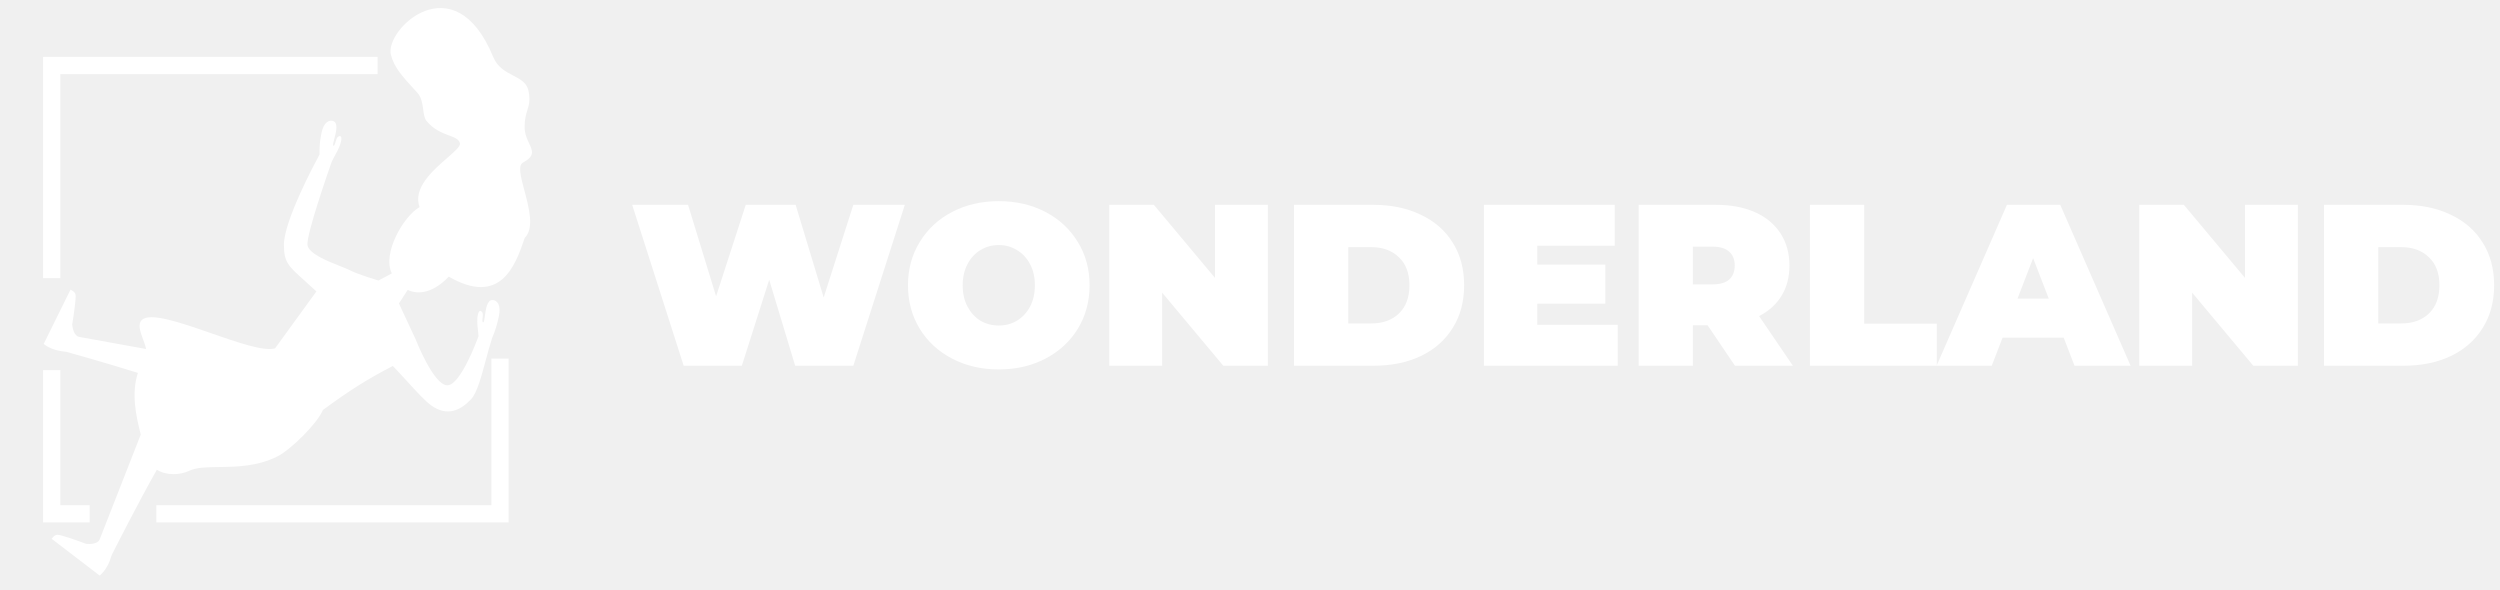
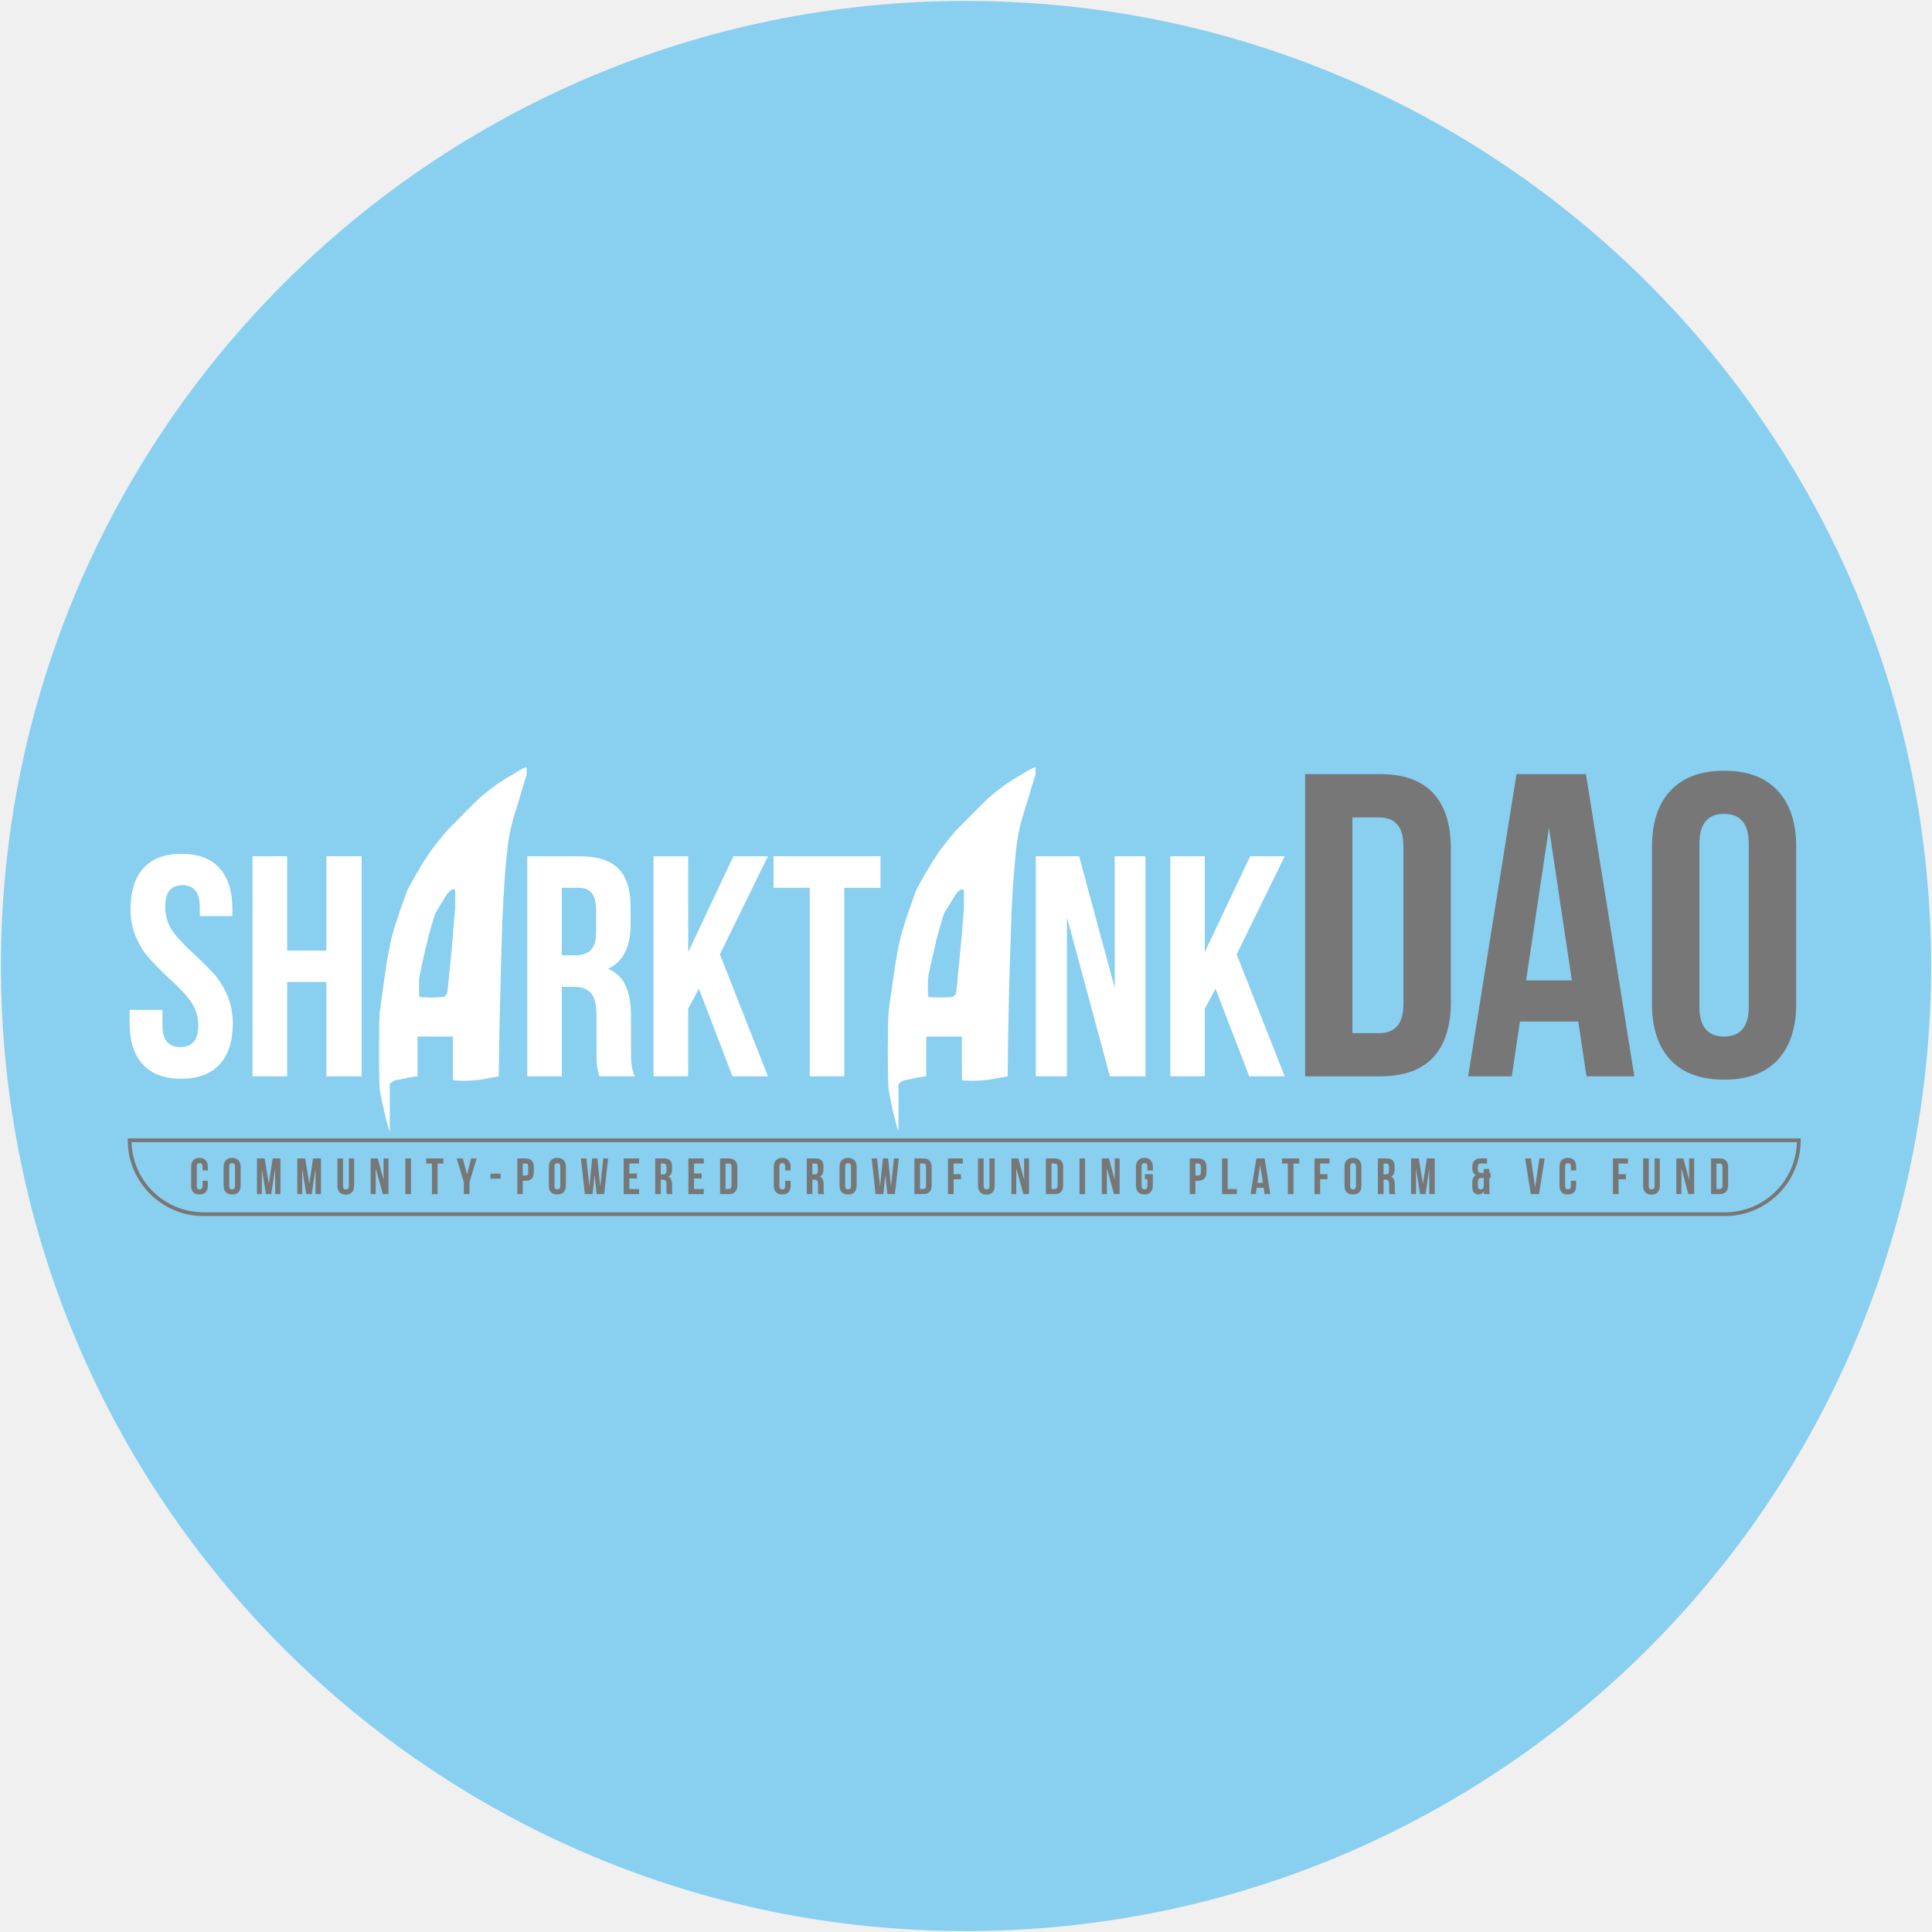
- <svg xmlns="http://www.w3.org/2000/svg" width="174" height="41" viewBox="0 0 174 41" fill="none">
-   <path d="M62.976 14.256L59.392 25.456H55.344L53.536 19.472L51.632 25.456H47.584L44 14.256H47.888L49.84 20.624L51.904 14.256H55.376L57.328 20.704L59.392 14.256H62.976Z" fill="white" />
-   <path d="M69.515 25.712C68.309 25.712 67.227 25.461 66.267 24.96C65.307 24.459 64.555 23.765 64.011 22.88C63.467 21.984 63.195 20.976 63.195 19.856C63.195 18.736 63.467 17.733 64.011 16.848C64.555 15.952 65.307 15.253 66.267 14.752C67.227 14.251 68.309 14 69.515 14C70.72 14 71.803 14.251 72.763 14.752C73.723 15.253 74.475 15.952 75.019 16.848C75.563 17.733 75.835 18.736 75.835 19.856C75.835 20.976 75.563 21.984 75.019 22.88C74.475 23.765 73.723 24.459 72.763 24.96C71.803 25.461 70.72 25.712 69.515 25.712ZM69.515 22.656C69.984 22.656 70.405 22.544 70.779 22.32C71.163 22.085 71.467 21.76 71.691 21.344C71.915 20.917 72.027 20.421 72.027 19.856C72.027 19.291 71.915 18.8 71.691 18.384C71.467 17.957 71.163 17.632 70.779 17.408C70.405 17.173 69.984 17.056 69.515 17.056C69.045 17.056 68.619 17.173 68.235 17.408C67.861 17.632 67.563 17.957 67.339 18.384C67.115 18.8 67.003 19.291 67.003 19.856C67.003 20.421 67.115 20.917 67.339 21.344C67.563 21.76 67.861 22.085 68.235 22.32C68.619 22.544 69.045 22.656 69.515 22.656Z" fill="white" />
-   <path d="M88.245 14.256V25.456H85.141L80.885 20.368V25.456H77.205V14.256H80.309L84.565 19.344V14.256H88.245Z" fill="white" />
-   <path d="M90.064 14.256H95.585C96.832 14.256 97.931 14.485 98.88 14.944C99.841 15.392 100.582 16.037 101.104 16.88C101.638 17.723 101.904 18.715 101.904 19.856C101.904 20.997 101.638 21.989 101.104 22.832C100.582 23.675 99.841 24.325 98.88 24.784C97.931 25.232 96.832 25.456 95.585 25.456H90.064V14.256ZM95.424 22.512C96.235 22.512 96.88 22.283 97.361 21.824C97.851 21.355 98.097 20.699 98.097 19.856C98.097 19.013 97.851 18.363 97.361 17.904C96.88 17.435 96.235 17.2 95.424 17.2H93.841V22.512H95.424Z" fill="white" />
-   <path d="M112.595 22.608V25.456H103.283V14.256H112.387V17.104H106.995V18.416H111.731V21.136H106.995V22.608H112.595Z" fill="white" />
-   <path d="M118.849 22.64H117.825V25.456H114.049V14.256H119.441C120.476 14.256 121.377 14.427 122.145 14.768C122.913 15.109 123.505 15.6 123.921 16.24C124.337 16.88 124.545 17.627 124.545 18.48C124.545 19.28 124.364 19.979 124.001 20.576C123.638 21.173 123.116 21.648 122.433 22L124.785 25.456H120.753L118.849 22.64ZM120.737 18.48C120.737 18.064 120.609 17.744 120.353 17.52C120.097 17.285 119.713 17.168 119.201 17.168H117.825V19.792H119.201C119.713 19.792 120.097 19.68 120.353 19.456C120.609 19.221 120.737 18.896 120.737 18.48Z" fill="white" />
-   <path d="M125.971 14.256H129.747V22.528H134.803V25.456H125.971V14.256Z" fill="white" />
-   <path d="M143.634 23.504H139.378L138.626 25.456H134.786L139.682 14.256H143.394L148.29 25.456H144.386L143.634 23.504ZM142.594 20.784L141.506 17.968L140.418 20.784H142.594Z" fill="white" />
-   <path d="M159.933 14.256V25.456H156.829L152.573 20.368V25.456H148.893V14.256H151.997L156.253 19.344V14.256H159.933Z" fill="white" />
-   <path d="M161.752 14.256H167.272C168.52 14.256 169.619 14.485 170.568 14.944C171.528 15.392 172.269 16.037 172.792 16.88C173.325 17.723 173.592 18.715 173.592 19.856C173.592 20.997 173.325 21.989 172.792 22.832C172.269 23.675 171.528 24.325 170.568 24.784C169.619 25.232 168.52 25.456 167.272 25.456H161.752V14.256ZM167.112 22.512C167.923 22.512 168.568 22.283 169.048 21.824C169.539 21.355 169.784 20.699 169.784 19.856C169.784 19.013 169.539 18.363 169.048 17.904C168.568 17.435 167.923 17.2 167.112 17.2H165.528V22.512H167.112Z" fill="white" />
-   <path fill-rule="evenodd" clip-rule="evenodd" d="M3 3.96H26.28V5.16H4.2V19.36H3V3.96ZM34.2 35.16V24.96H35.4V36.36H10.88V35.16H34.2ZM4.2 35.16V25.76H3V36.36H6.24V35.16H4.2Z" fill="white" />
-   <path fill-rule="evenodd" clip-rule="evenodd" d="M32.011 9.964C32.066 10.175 31.659 10.53 31.132 10.988C30.137 11.852 28.72 13.084 29.201 14.415C28.091 15.044 26.581 17.641 27.272 19.03L26.34 19.523C26.32 19.517 24.897 19.098 24.341 18.803C24.207 18.733 23.974 18.641 23.696 18.531C22.809 18.181 21.461 17.649 21.4 17.04C21.327 16.311 22.817 12.024 23.081 11.273C23.152 11.118 23.236 10.964 23.32 10.81L23.32 10.81C23.515 10.452 23.71 10.094 23.755 9.731C23.778 9.537 23.729 9.384 23.515 9.527C23.44 9.585 23.395 9.739 23.354 9.879C23.308 10.036 23.268 10.174 23.197 10.139C23.148 10.114 23.197 9.932 23.261 9.693C23.384 9.232 23.564 8.561 23.197 8.427C22.931 8.33 22.519 8.468 22.36 9.323C22.239 9.969 22.24 10.231 22.24 10.703V10.703L22.24 10.753C21.918 11.346 19.76 15.374 19.76 17.04C19.76 18.242 20.075 18.524 21.148 19.486C21.396 19.709 21.686 19.968 22.021 20.283L19.146 24.244C18.375 24.474 16.548 23.838 14.706 23.197L14.706 23.197C12.573 22.455 10.42 21.706 9.861 22.283C9.575 22.578 9.764 23.092 9.955 23.612C10.04 23.843 10.125 24.076 10.169 24.291L5.5 23.447C5.187 23.378 5.05 22.906 5.023 22.594C5.105 22.118 5.306 20.766 5.26 20.527C5.228 20.356 5.152 20.29 4.906 20.16L3.04 23.939C3.476 24.292 4.06 24.436 4.62 24.487L4.621 24.487C5.146 24.634 7.417 25.273 9.597 25.953C9.125 27.401 9.472 28.974 9.797 30.245L6.933 37.552C6.804 37.846 6.315 37.889 6.004 37.855C5.552 37.682 4.265 37.224 4.021 37.222C3.848 37.221 3.768 37.283 3.593 37.498L6.939 40.061C7.37 39.702 7.624 39.157 7.782 38.616L7.782 38.616C8.084 38.02 9.617 34.995 10.915 32.696C11.6 33.115 12.544 33.069 13.181 32.763C13.673 32.527 14.396 32.517 15.24 32.505C16.457 32.489 17.926 32.469 19.32 31.76C20.242 31.291 22.1 29.46 22.474 28.535C24.358 27.152 25.557 26.395 27.342 25.471C27.69 25.833 28.032 26.207 28.356 26.562L28.356 26.562C29.009 27.277 29.59 27.913 30.013 28.217C31.118 29.011 32.055 28.573 32.796 27.776C33.197 27.344 33.495 26.239 33.808 25.075L33.808 25.075C33.95 24.546 34.096 24.004 34.257 23.507H34.258C34.46 23.028 34.578 22.687 34.721 22.018C34.899 21.181 34.571 20.896 34.288 20.881C33.897 20.859 33.808 21.535 33.746 22.001C33.715 22.242 33.691 22.426 33.636 22.429C33.556 22.433 33.572 22.292 33.589 22.133V22.133C33.605 21.99 33.622 21.833 33.574 21.752C33.432 21.539 33.327 21.658 33.275 21.843C33.178 22.188 33.222 22.588 33.266 22.988C33.281 23.125 33.296 23.262 33.305 23.397C33.164 23.785 32.032 26.817 31.133 26.817C30.173 26.817 28.92 23.597 28.92 23.597L28.919 23.597L27.764 21.114L27.769 21.108C27.84 21.015 27.927 20.875 28.033 20.707C28.132 20.549 28.247 20.367 28.377 20.176C29.22 20.577 30.255 20.284 31.233 19.254C34.803 21.311 35.857 18.555 36.52 16.56C37.2 15.888 36.82 14.464 36.499 13.263C36.248 12.321 36.033 11.515 36.396 11.318C37.242 10.858 37.073 10.502 36.83 9.987C36.686 9.682 36.516 9.321 36.514 8.851C36.512 8.282 36.614 7.956 36.705 7.662C36.817 7.301 36.914 6.989 36.788 6.339C36.676 5.758 36.22 5.52 35.716 5.257C35.196 4.986 34.625 4.688 34.325 3.959C31.622 -2.608 26.758 2.051 27.207 3.814C27.431 4.689 27.992 5.302 28.852 6.24C28.917 6.312 28.984 6.385 29.053 6.46C29.341 6.775 29.401 7.226 29.456 7.63C29.498 7.947 29.537 8.235 29.678 8.407C30.183 9.027 30.781 9.25 31.248 9.425C31.639 9.571 31.937 9.683 32.011 9.964Z" fill="white" />
+ <svg xmlns="http://www.w3.org/2000/svg" version="1.2" viewBox="0 0 1030 1030" width="1030" height="1030">
+   <style>
+ 		.s0 { fill: #89cff0 } 
+ 		.s1 { fill: #ffffff } 
+ 		.s2 { fill: #777777 } 
+ 		.s3 { fill: none;stroke: #777777;stroke-width: 2 } 
+ 	</style>
+   <g id="Layer 1">
+     <circle id="&lt;Path&gt;" class="s0" cx="515" cy="515" r="514.5" />
+     <g id="&lt;Group&gt;">
+       <g id="&lt;Group&gt;">
+         <path id="&lt;Compound Path&gt;" class="s1" d="m76.5 462.8q6.9-7.6 20.3-7.6 13.4 0 20.2 7.6 6.9 7.6 6.9 21.9v3.7h-17.4v-4.9q0-6-2.4-8.8-2.3-2.8-6.8-2.8-4.5 0-6.9 2.8-2.3 2.8-2.3 8.8 0 7.4 3.9 12.9 3.9 5.5 11.8 12.6 6.5 6 10.6 10.6 4 4.6 6.8 11.1 2.9 6.6 2.9 15 0 14.2-7.1 21.8-7 7.6-20.4 7.6-13.4 0-20.4-7.6-7.1-7.6-7.1-21.8v-7.3h17.5v8.4q0 11.4 9.5 11.4 9.6 0 9.6-11.4 0-7.3-4-12.9-3.9-5.5-11.8-12.5-6.5-6.1-10.5-10.7-4.1-4.6-6.9-11.1-2.9-6.5-2.9-14.9 0-14.3 6.9-21.9z" />
+         <path id="&lt;Compound Path&gt;" class="s1" d="m134.6 573.8v-117.3h18.5v50.3h20.9v-50.3h18.8v117.3h-18.8v-50.3h-20.9v50.3z" />
+         <path id="&lt;Compound Path&gt;" fill-rule="evenodd" class="s1" d="m202.4 580.2q-0.1-1.3-0.2-4.3 0-2.9-0.1-6.8 0-3.9 0-8.3 0-4.4 0-8.4 0.1-4.1 0.1-7.4 0.1-3.3 0.2-5.1 0-0.2 0.3-2 0.2-1.8 0.6-4.4 0.3-2.7 0.8-5.9 0.5-3.3 0.9-6.4 0.5-3.2 0.9-6.1 0.4-2.9 0.8-4.8 0.1-0.8 0.4-2.4 0.3-1.6 0.7-3.2 0.3-1.7 0.6-3.1 0.3-1.4 0.4-1.8 0.5-2 1.7-5.9 1.3-3.9 2.6-8 1.4-4 2.6-7.3 1.2-3.3 1.5-4.1 0.1-0.3 1.1-2.1 1.1-1.8 2.4-4.2 1.3-2.4 2.7-4.7 1.4-2.4 2.2-3.8 0.3-0.4 0.9-1.3 0.7-1 1.3-2 0.7-1 1.3-1.9 0.6-0.9 0.8-1.2 0.6-0.9 1.9-2.5 1.3-1.7 2.7-3.3 1.3-1.7 2.4-3 1.2-1.4 1.5-1.8 1-0.9 3.3-3.3 2.4-2.5 5.1-5.2 2.7-2.7 5.1-5.1 2.4-2.3 3.3-3.3 0.6-0.5 2.1-1.7 1.5-1.3 3.1-2.6 1.7-1.3 3.2-2.4 1.6-1.2 2.3-1.7 0.2-0.1 1.5-0.9 1.3-0.9 3-1.9 1.8-1 3.4-2 1.7-1 2.6-1.6 0.5-0.3 2.1-1.1 1.6-0.8 2.2-1 0.1 0.6 0.1 2.2 0 1.6-0.1 2-0.3 0.9-1.2 3.9-0.9 3.1-2 6.7-1.1 3.5-2 6.7-1 3.1-1.2 3.8-1.1 3.4-2 7.5-1 4.1-1.7 10.4-0.8 6.3-1.5 15.7-0.7 9.5-1.3 23.8-0.5 14.4-1 34.5-0.6 20.1-0.9 47.7 0 0.1-1.4 0.3-1.5 0.3-3.5 0.6-2.1 0.4-4.2 0.8-2.2 0.3-3.6 0.4-0.7 0.1-2.4 0.2-1.6 0.1-3.4 0.1-1.9 0-3.5-0.1-1.7-0.1-2.4-0.2v-23.3h-18.9v21.2q-0.8 0.1-2.4 0.3-1.7 0.3-3.5 0.6-1.8 0.4-3.5 0.8-1.7 0.3-2.4 0.4-0.8 0.3-1.9 1-1.1 0.8-1.1 1.2v25.3q-0.5-1.3-1.4-4.6-0.9-3.2-1.7-7-0.9-3.7-1.5-7-0.7-3.3-0.8-4.6zm21.2-59.2q-0.1 0.6-0.2 2.1 0 1.4 0 3.1 0 1.7 0 3.2 0.1 1.5 0.2 2.1 0.7 0.1 2.5 0.2 1.8 0.1 3.9 0.1 2 0 3.8-0.1 1.8-0.1 2.5-0.2 0.5 0 1.3-0.8 0.8-0.8 0.8-1.3 0.3-1.7 0.6-5.1 0.4-3.4 0.8-7.8 0.4-4.4 0.9-9.2 0.4-4.9 0.8-9.3 0.3-4.4 0.6-7.8 0.3-3.5 0.5-5.2 0.1-0.6 0.1-2.1 0-1.6 0-3.2 0-1.7 0-3.2 0-1.4-0.1-2-0.3-0.3-1.1-0.3-0.8 0-1.1 0.3-0.1 0.2-1 1-0.9 0.7-1 1.1-0.6 0.8-1.6 2.5-1 1.6-2 3.3-1 1.7-1.8 3-0.9 1.4-1 1.7-0.2 0.4-0.7 2.3-0.6 1.9-1.3 4.2-0.7 2.3-1.3 4.7-0.6 2.3-0.9 3.6-0.4 1.7-1.1 4.6-0.7 3-1.4 6-0.6 3-1.1 5.5-0.6 2.4-0.6 3z" />
+         <path id="&lt;Compound Path&gt;" fill-rule="evenodd" class="s1" d="m318.3 568.4q-0.3-2.5-0.3-9v-18.4q0-8.1-2.9-11.5-2.8-3.4-9.2-3.4h-6.4v47.7h-18.4v-117.3h27.8q14.3 0 20.8 6.6 6.5 6.7 6.5 20.4v9.2q0 18.1-12 23.8 6.5 2.7 9.3 9 2.9 6.2 2.9 16v18.1q0 5 0.3 8.1 0.4 3.1 1.7 6.1h-18.8q-1-2.9-1.3-5.4zm-18.8-59.1h7.2q5.6 0 8.3-2.8 2.8-2.9 2.8-9.6v-11.6q0-6.3-2.3-9.2-2.2-2.8-7.1-2.8h-8.9z" />
+         <path id="&lt;Compound Path&gt;" class="s1" d="m366.9 537.8v36h-18.5v-117.3h18.5v51.1l24.1-51.1h18.4l-25.6 52.3 25.6 65h-18.9l-17.9-46.7z" />
+         <path id="&lt;Compound Path&gt;" class="s1" d="m469.4 456.5v16.8h-19.3v100.5h-18.4v-100.5h-19.3v-16.8z" />
+         <path id="&lt;Compound Path&gt;" fill-rule="evenodd" class="s1" d="m473.7 580.2q-0.1-1.3-0.2-4.3 0-2.9-0.1-6.8-0.1-3.9-0.1-8.3 0-4.4 0.1-8.4 0.1-4.1 0.1-7.4 0.1-3.3 0.2-5.1 0-0.2 0.2-2 0.3-1.8 0.6-4.4 0.4-2.7 0.9-5.9 0.4-3.3 0.9-6.4 0.5-3.2 0.9-6.1 0.4-2.9 0.8-4.8 0.1-0.8 0.4-2.4 0.3-1.6 0.6-3.2 0.4-1.7 0.7-3.1 0.3-1.4 0.4-1.8 0.5-2 1.7-5.9 1.2-3.9 2.6-8 1.4-4 2.6-7.3 1.1-3.3 1.5-4.1 0.1-0.3 1.1-2.1 1-1.8 2.3-4.2 1.3-2.4 2.8-4.7 1.4-2.4 2.2-3.8 0.2-0.4 0.9-1.3 0.6-1 1.3-2 0.6-1 1.2-1.9 0.6-0.9 0.9-1.2 0.6-0.9 1.9-2.5 1.3-1.7 2.6-3.3 1.4-1.7 2.5-3 1.1-1.4 1.5-1.8 0.9-0.9 3.3-3.3 2.4-2.5 5.1-5.2 2.7-2.7 5.1-5.1 2.4-2.3 3.3-3.3 0.6-0.5 2.1-1.7 1.4-1.3 3.1-2.6 1.7-1.3 3.2-2.4 1.5-1.2 2.3-1.7 0.2-0.1 1.5-0.9 1.3-0.9 3-1.9 1.7-1 3.4-2 1.6-1 2.6-1.6 0.5-0.3 2.1-1.1 1.6-0.8 2.2-1 0.1 0.6 0.1 2.2 0 1.6-0.1 2-0.3 0.9-1.2 3.9-1 3.1-2 6.7-1.1 3.5-2.1 6.7-0.9 3.1-1.1 3.8-1.1 3.4-2.1 7.5-0.9 4.1-1.7 10.4-0.7 6.3-1.4 15.7-0.8 9.5-1.3 23.8-0.5 14.4-1.1 34.5-0.5 20.1-0.8 47.7 0 0.1-1.5 0.3-1.4 0.3-3.5 0.6-2 0.4-4.2 0.8-2.1 0.3-3.5 0.4-0.7 0.1-2.4 0.2-1.6 0.1-3.5 0.1-1.8 0-3.5-0.1-1.6-0.1-2.3-0.2v-23.3h-19v21.2q-0.7 0.1-2.3 0.3-1.7 0.3-3.5 0.6-1.9 0.4-3.5 0.8-1.7 0.3-2.4 0.4-0.8 0.3-2 1-1.1 0.8-1.1 1.2v25.3q-0.5-1.3-1.3-4.6-0.9-3.2-1.8-7-0.8-3.7-1.4-7-0.7-3.3-0.8-4.6zm21.2-59.2q-0.1 0.6-0.2 2.1 0 1.4 0 3.1 0 1.7 0 3.2 0.1 1.5 0.2 2.1 0.7 0.1 2.5 0.2 1.7 0.1 3.8 0.1 2.1 0 3.9-0.1 1.7-0.1 2.5-0.2 0.4 0 1.3-0.8 0.8-0.8 0.8-1.3 0.2-1.7 0.6-5.1 0.3-3.4 0.7-7.8 0.5-4.4 0.9-9.2 0.5-4.9 0.9-9.3 0.3-4.4 0.6-7.8 0.3-3.5 0.4-5.2 0.1-0.6 0.1-2.1 0-1.6 0-3.2 0-1.7 0-3.2 0-1.4-0.1-2-0.2-0.3-1-0.3-0.9 0-1.1 0.3-0.1 0.2-1 1-0.9 0.7-1 1.1-0.6 0.8-1.6 2.5-1 1.6-2 3.3-1 1.7-1.9 3-0.8 1.4-0.9 1.7-0.2 0.4-0.8 2.3-0.5 1.9-1.2 4.2-0.7 2.3-1.3 4.7-0.6 2.3-1 3.6-0.3 1.7-1 4.6-0.7 3-1.4 6-0.6 3-1.2 5.5-0.5 2.4-0.5 3z" />
+         <path id="&lt;Compound Path&gt;" class="s1" d="m568.8 573.8h-16.6v-117.3h23.1l19 70.2v-70.2h16.4v117.3h-19l-22.9-84.9z" />
+         <path id="&lt;Compound Path&gt;" class="s1" d="m642.3 537.8v36h-18.4v-117.3h18.4v51.1l24.2-51.1h18.4l-25.6 52.3 25.6 65h-18.9l-18-46.7z" />
+         <path id="&lt;Compound Path&gt;" fill-rule="evenodd" class="s2" d="m735.8 412.7q18.9 0 28.3 10.2 9.4 10.1 9.4 29.6v81.5q0 19.5-9.4 29.7-9.4 10.1-28.3 10.1h-40v-161.1zm-14.8 138.1h14.3q6.2 0 9.5-3.7 3.4-3.7 3.4-12v-83.7q0-8.3-3.4-12-3.3-3.6-9.5-3.6h-14.3z" />
+         <path id="&lt;Compound Path&gt;" fill-rule="evenodd" class="s2" d="m845.8 573.8l-4.4-29.2h-31.1l-4.3 29.2h-23.3l25.8-161.1h37l25.8 161.1zm-7.8-51.1l-12.2-81.4-12.2 81.4z" />
+         <path id="&lt;Compound Path&gt;" fill-rule="evenodd" class="s2" d="m890.6 421.5q9.9-10.6 28.6-10.6 18.6 0 28.5 10.6 9.9 10.6 9.9 29.9v83.7q0 19.4-9.9 30-9.9 10.5-28.5 10.5-18.7 0-28.6-10.5-9.9-10.6-9.9-30v-83.7q0-19.3 9.9-29.9zm28.6 131.1q13.1 0 13.1-15.8v-87q0-15.9-13.1-15.9-13.2 0-13.2 15.9v87q0 15.8 13.2 15.8z" />
+       </g>
+       <path id="&lt;Path&gt;" class="s3" d="m919.7 647.3h-811.2c-21.7 0-39.4-17.7-39.4-39.4h889.9c0 21.7-17.6 39.4-39.3 39.4z" />
+       <g id="&lt;Group&gt;">
+         <g id="&lt;Group&gt;">
+           <path id="&lt;Compound Path&gt;" class="s2" d="m110.8 632q0 2.3-1.1 3.6-1.2 1.2-3.4 1.2-2.1 0-3.3-1.2-1.1-1.3-1.1-3.6v-9.9q0-2.3 1.1-3.5 1.2-1.3 3.3-1.3 2.2 0 3.4 1.3 1.1 1.2 1.1 3.5v1.9h-2.8v-2.1q0-1.8-1.6-1.8-1.5 0-1.5 1.8v10.3q0 1.9 1.5 1.9 1.6 0 1.6-1.9v-2.7h2.8z" />
+           <path id="&lt;Compound Path&gt;" fill-rule="evenodd" class="s2" d="m120.4 618.6q1.1-1.3 3.3-1.3 2.2 0 3.4 1.3 1.2 1.2 1.2 3.5v9.9q0 2.3-1.2 3.6-1.2 1.2-3.4 1.2-2.2 0-3.3-1.2-1.2-1.3-1.2-3.6v-9.9q0-2.3 1.2-3.5zm3.3 15.5q1.6 0 1.6-1.9v-10.3q0-1.8-1.6-1.8-1.5 0-1.5 1.8v10.3q0 1.9 1.5 1.9z" />
+           <path id="&lt;Compound Path&gt;" class="s2" d="m145.4 617.6h4.1v19h-2.8v-13.6l-2.1 13.6h-2.8l-2.2-13.5v13.5h-2.6v-19h4.1l2.2 13.5z" />
+           <path id="&lt;Compound Path&gt;" class="s2" d="m166.9 617.6h4.2v19h-2.9v-13.6l-2 13.6h-2.9l-2.2-13.5v13.5h-2.6v-19h4.2l2.2 13.5z" />
+           <path id="&lt;Compound Path&gt;" class="s2" d="m182.9 632.3q0 1.8 1.5 1.8 1.6 0 1.6-1.8v-14.7h2.8v14.5q0 2.3-1.1 3.5-1.2 1.3-3.3 1.3-2.2 0-3.4-1.3-1.1-1.2-1.1-3.5v-14.5h3z" />
+           <path id="&lt;Compound Path&gt;" class="s2" d="m200.3 636.6h-2.7v-19h3.8l3.1 11.4v-11.4h2.6v19h-3l-3.8-13.8z" />
+           <path id="&lt;Compound Path&gt;" class="s2" d="m219.1 617.6v19h-3v-19z" />
+           <path id="&lt;Compound Path&gt;" class="s2" d="m236.4 617.6v2.7h-3.1v16.3h-3v-16.3h-3.1v-2.7z" />
+           <path id="&lt;Compound Path&gt;" class="s2" d="m243.5 617.6h3.2l2.3 8.6 2.2-8.6h2.9l-3.8 12.7v6.3h-3v-6.3z" />
+           <path id="&lt;Compound Path&gt;" class="s2" d="m266.9 625.7v2.7h-5.4v-2.7z" />
+           <path id="&lt;Compound Path&gt;" fill-rule="evenodd" class="s2" d="m283.5 618.8q1.1 1.2 1.1 3.5v2.4q0 2.4-1.1 3.6-1.1 1.2-3.3 1.2h-1.5v7.1h-2.9v-19h4.4q2.2 0 3.3 1.2zm-4.8 7.9h1.5q0.7 0 1.1-0.4 0.3-0.4 0.3-1.4v-2.8q0-1-0.3-1.4-0.4-0.4-1.1-0.4h-1.5z" />
+           <path id="&lt;Compound Path&gt;" fill-rule="evenodd" class="s2" d="m293.7 618.6q1.2-1.3 3.4-1.3 2.2 0 3.4 1.3 1.2 1.2 1.2 3.5v9.9q0 2.3-1.2 3.6-1.2 1.2-3.4 1.2-2.2 0-3.4-1.2-1.1-1.3-1.1-3.6v-9.9q0-2.3 1.1-3.5zm3.4 15.5q1.6 0 1.6-1.9v-10.3q0-1.8-1.6-1.8-1.5 0-1.5 1.8v10.3q0 1.9 1.5 1.9z" />
+           <path id="&lt;Compound Path&gt;" class="s2" d="m315.9 636.6h-4.1l-2.1-19h2.9l1.6 15 1.5-15h2.8l1.5 15.1 1.6-15.1h2.6l-2.1 19h-4l-1.1-10.1z" />
+           <path id="&lt;Compound Path&gt;" class="s2" d="m339.6 625.6v2.7h-4.1v5.6h5.2v2.7h-8.2v-19h8.2v2.7h-5.2v5.3z" />
+           <path id="&lt;Compound Path&gt;" fill-rule="evenodd" class="s2" d="m355.4 635.7q-0.1-0.4-0.1-1.4v-3q0-1.3-0.5-1.9-0.4-0.5-1.5-0.5h-1v7.7h-3v-19h4.5q2.3 0 3.4 1 1.1 1.1 1.1 3.3v1.5q0 3-2 3.9 1.1 0.4 1.5 1.5 0.5 1 0.5 2.6v2.9q0 0.8 0 1.3 0.1 0.5 0.3 1h-3q-0.2-0.5-0.2-0.9zm-3.1-9.6h1.2q0.9 0 1.3-0.4 0.5-0.5 0.5-1.6v-1.9q0-1-0.4-1.5-0.4-0.4-1.2-0.4h-1.4z" />
+           <path id="&lt;Compound Path&gt;" class="s2" d="m374.1 625.6v2.7h-4.1v5.6h5.2v2.7h-8.2v-19h8.2v2.7h-5.2v5.3z" />
+           <path id="&lt;Compound Path&gt;" fill-rule="evenodd" class="s2" d="m388.6 617.6q2.2 0 3.3 1.2 1.2 1.2 1.2 3.5v9.6q0 2.3-1.2 3.5-1.1 1.2-3.3 1.2h-4.7v-19zm-1.8 16.3h1.7q0.7 0 1.1-0.4 0.4-0.5 0.4-1.5v-9.9q0-0.9-0.4-1.4-0.4-0.4-1.1-0.4h-1.7z" />
+           <path id="&lt;Compound Path&gt;" class="s2" d="m421.5 632q0 2.3-1.2 3.6-1.1 1.2-3.3 1.2-2.2 0-3.3-1.2-1.2-1.3-1.2-3.6v-9.9q0-2.3 1.2-3.5 1.1-1.3 3.3-1.3 2.2 0 3.3 1.3 1.2 1.2 1.2 3.5v1.9h-2.9v-2.1q0-1.8-1.5-1.8-1.6 0-1.6 1.8v10.3q0 1.9 1.6 1.9 1.5 0 1.5-1.9v-2.7h2.9z" />
+           <path id="&lt;Compound Path&gt;" fill-rule="evenodd" class="s2" d="m436.1 635.7q0-0.4 0-1.4v-3q0-1.3-0.5-1.9-0.5-0.5-1.5-0.5h-1v7.7h-3v-19h4.5q2.3 0 3.4 1 1 1.1 1 3.3v1.5q0 3-1.9 3.9 1 0.4 1.5 1.5 0.5 1 0.5 2.6v2.9q0 0.8 0 1.3 0.1 0.5 0.3 1h-3.1q-0.1-0.5-0.2-0.9zm-3-9.6h1.1q0.9 0 1.4-0.4 0.4-0.5 0.4-1.6v-1.9q0-1-0.3-1.5-0.4-0.4-1.2-0.4h-1.4z" />
+           <path id="&lt;Compound Path&gt;" fill-rule="evenodd" class="s2" d="m448.7 618.6q1.2-1.3 3.4-1.3 2.2 0 3.4 1.3 1.2 1.2 1.2 3.5v9.9q0 2.3-1.2 3.6-1.2 1.2-3.4 1.2-2.2 0-3.4-1.2-1.1-1.3-1.1-3.6v-9.9q0-2.3 1.1-3.5zm3.4 15.5q1.6 0 1.6-1.9v-10.3q0-1.8-1.6-1.8-1.5 0-1.5 1.8v10.3q0 1.9 1.5 1.9z" />
+           <path id="&lt;Compound Path&gt;" class="s2" d="m470.9 636.6h-4.1l-2.1-19h2.9l1.6 15 1.5-15h2.8l1.5 15.1 1.6-15.1h2.6l-2.1 19h-4l-1.1-10.1z" />
+           <path id="&lt;Compound Path&gt;" fill-rule="evenodd" class="s2" d="m492.2 617.6q2.3 0 3.4 1.2 1.1 1.2 1.1 3.5v9.6q0 2.3-1.1 3.5-1.1 1.2-3.4 1.2h-4.7v-19zm-1.7 16.3h1.6q0.8 0 1.2-0.4 0.4-0.5 0.4-1.5v-9.9q0-0.9-0.4-1.4-0.4-0.4-1.2-0.4h-1.6z" />
+           <path id="&lt;Compound Path&gt;" class="s2" d="m512.3 626v2.7h-3.9v7.9h-3v-19h7.9v2.7h-4.9v5.7z" />
+           <path id="&lt;Compound Path&gt;" class="s2" d="m524.4 632.3q0 1.8 1.6 1.8 1.5 0 1.5-1.8v-14.7h2.8v14.5q0 2.3-1.1 3.5-1.1 1.3-3.3 1.3-2.2 0-3.3-1.3-1.2-1.2-1.2-3.5v-14.5h3z" />
+           <path id="&lt;Compound Path&gt;" class="s2" d="m541.8 636.6h-2.6v-19h3.7l3.1 11.4v-11.4h2.6v19h-3l-3.8-13.8z" />
+           <path id="&lt;Compound Path&gt;" fill-rule="evenodd" class="s2" d="m562.3 617.6q2.3 0 3.4 1.2 1.1 1.2 1.1 3.5v9.6q0 2.3-1.1 3.5-1.1 1.2-3.4 1.2h-4.7v-19zm-1.7 16.3h1.6q0.8 0 1.2-0.4 0.4-0.5 0.4-1.5v-9.9q0-0.9-0.4-1.4-0.4-0.4-1.2-0.4h-1.6z" />
+           <path id="&lt;Compound Path&gt;" class="s2" d="m578.5 617.6v19h-3v-19z" />
+           <path id="&lt;Compound Path&gt;" class="s2" d="m590.1 636.6h-2.7v-19h3.8l3.1 11.4v-11.4h2.6v19h-3l-3.8-13.8z" />
+           <path id="&lt;Compound Path&gt;" class="s2" d="m614.6 626v6q0 2.3-1.2 3.6-1.1 1.2-3.3 1.2-2.2 0-3.3-1.2-1.2-1.3-1.2-3.6v-9.9q0-2.3 1.2-3.5 1.1-1.3 3.3-1.3 2.2 0 3.3 1.3 1.2 1.2 1.2 3.5v1.9h-2.9v-2.1q0-1.8-1.5-1.8-1.6 0-1.6 1.8v10.3q0 1.9 1.6 1.9 1.5 0 1.5-1.9v-3.5h-1.3v-2.7z" />
+           <path id="&lt;Compound Path&gt;" fill-rule="evenodd" class="s2" d="m642.1 618.8q1.1 1.2 1.1 3.5v2.4q0 2.4-1.1 3.6-1.2 1.2-3.4 1.2h-1.4v7.1h-3v-19h4.4q2.2 0 3.4 1.2zm-4.8 7.9h1.4q0.7 0 1.1-0.4 0.4-0.4 0.4-1.4v-2.8q0-1-0.4-1.4-0.4-0.4-1.1-0.4h-1.4z" />
+           <path id="&lt;Compound Path&gt;" class="s2" d="m654.5 617.6v16.3h4.9v2.7h-7.9v-19z" />
+           <path id="&lt;Compound Path&gt;" fill-rule="evenodd" class="s2" d="m674.2 636.6l-0.5-3.4h-3.7l-0.5 3.4h-2.8l3.1-19h4.4l3 19zm-0.9-6l-1.5-9.7-1.4 9.7z" />
+           <path id="&lt;Compound Path&gt;" class="s2" d="m692.7 617.6v2.7h-3.1v16.3h-3v-16.3h-3.1v-2.7z" />
+           <path id="&lt;Compound Path&gt;" class="s2" d="m707.7 626v2.7h-3.9v7.9h-3v-19h8v2.7h-5v5.7z" />
+           <path id="&lt;Compound Path&gt;" fill-rule="evenodd" class="s2" d="m717.9 618.6q1.2-1.3 3.4-1.3 2.2 0 3.4 1.3 1.1 1.2 1.1 3.5v9.9q0 2.3-1.1 3.6-1.2 1.2-3.4 1.2-2.2 0-3.4-1.2-1.1-1.3-1.1-3.6v-9.9q0-2.3 1.1-3.5zm3.4 15.5q1.6 0 1.6-1.9v-10.3q0-1.8-1.6-1.8-1.5 0-1.5 1.8v10.3q0 1.9 1.5 1.9z" />
+           <path id="&lt;Compound Path&gt;" fill-rule="evenodd" class="s2" d="m740.6 635.7q0-0.4 0-1.4v-3q0-1.3-0.5-1.9-0.5-0.5-1.5-0.5h-1v7.7h-3v-19h4.5q2.3 0 3.4 1 1 1.1 1 3.3v1.5q0 3-1.9 3.9 1 0.4 1.5 1.5 0.5 1 0.5 2.6v2.9q0 0.8 0 1.3 0.1 0.5 0.3 1h-3.1q-0.1-0.5-0.2-0.9zm-3-9.6h1.1q0.9 0 1.4-0.4 0.4-0.5 0.4-1.6v-1.9q0-1-0.3-1.5-0.4-0.4-1.2-0.4h-1.4z" />
+           <path id="&lt;Compound Path&gt;" class="s2" d="m760.7 617.6h4.2v19h-2.9v-13.6l-2 13.6h-2.9l-2.2-13.5v13.5h-2.6v-19h4.1l2.2 13.5z" />
+           <path id="&lt;Compound Path&gt;" fill-rule="evenodd" class="s2" d="m786.9 626.5q-1-0.4-1.5-1.4-0.5-0.9-0.5-2.5v-0.3q0-2.3 1.1-3.5 1.1-1.2 3.3-1.2h3.5v2.7h-3.4q-0.7 0-1.1 0.4-0.4 0.5-0.4 1.4v1.2q0 1.1 0.4 1.6 0.5 0.4 1.4 0.4h1.3v-2.1h3v2.1h0.7v2.7h-0.7v6.3q0 0.8 0 1.3 0.1 0.5 0.3 1h-3.1q-0.2-0.6-0.2-1.5-0.8 1.7-2.8 1.7-1.6 0-2.5-1.1-0.8-1.1-0.8-3.2v-2q0-3 2-4zm2.5 7.6q1.5 0 1.6-1.7v-4.4h-1.2q-1 0-1.5 0.6-0.4 0.6-0.4 1.9v1.7q0 1.9 1.5 1.9z" />
+           <path id="&lt;Compound Path&gt;" class="s2" d="m820.7 617.6h2.8l-3 19h-4.4l-3-19h3.1l2.2 15.5z" />
+           <path id="&lt;Compound Path&gt;" class="s2" d="m840.3 632q0 2.3-1.1 3.6-1.2 1.2-3.4 1.2-2.1 0-3.3-1.2-1.1-1.3-1.1-3.6v-9.9q0-2.3 1.1-3.5 1.2-1.3 3.3-1.3 2.2 0 3.4 1.3 1.1 1.2 1.1 3.5v1.9h-2.8v-2.1q0-1.8-1.6-1.8-1.5 0-1.5 1.8v10.3q0 1.9 1.5 1.9 1.6 0 1.6-1.9v-2.7h2.8z" />
+           <path id="&lt;Compound Path&gt;" class="s2" d="m866.8 626v2.7h-3.9v7.9h-3v-19h8v2.7h-5v5.7z" />
+           <path id="&lt;Compound Path&gt;" class="s2" d="m879 632.3q0 1.8 1.5 1.8 1.6 0 1.6-1.8v-14.7h2.8v14.5q0 2.3-1.1 3.5-1.2 1.3-3.4 1.3-2.1 0-3.3-1.3-1.1-1.2-1.1-3.5v-14.5h3z" />
+           <path id="&lt;Compound Path&gt;" class="s2" d="m896.4 636.6h-2.7v-19h3.8l3 11.4v-11.4h2.7v19h-3.1l-3.7-13.8z" />
+           <path id="&lt;Compound Path&gt;" fill-rule="evenodd" class="s2" d="m916.9 617.6q2.2 0 3.3 1.2 1.1 1.2 1.1 3.5v9.6q0 2.3-1.1 3.5-1.1 1.2-3.3 1.2h-4.7v-19zm-1.8 16.3h1.7q0.7 0 1.1-0.4 0.4-0.5 0.4-1.5v-9.9q0-0.9-0.4-1.4-0.4-0.4-1.1-0.4h-1.7z" />
+         </g>
+       </g>
+     </g>
+   </g>
</svg>
